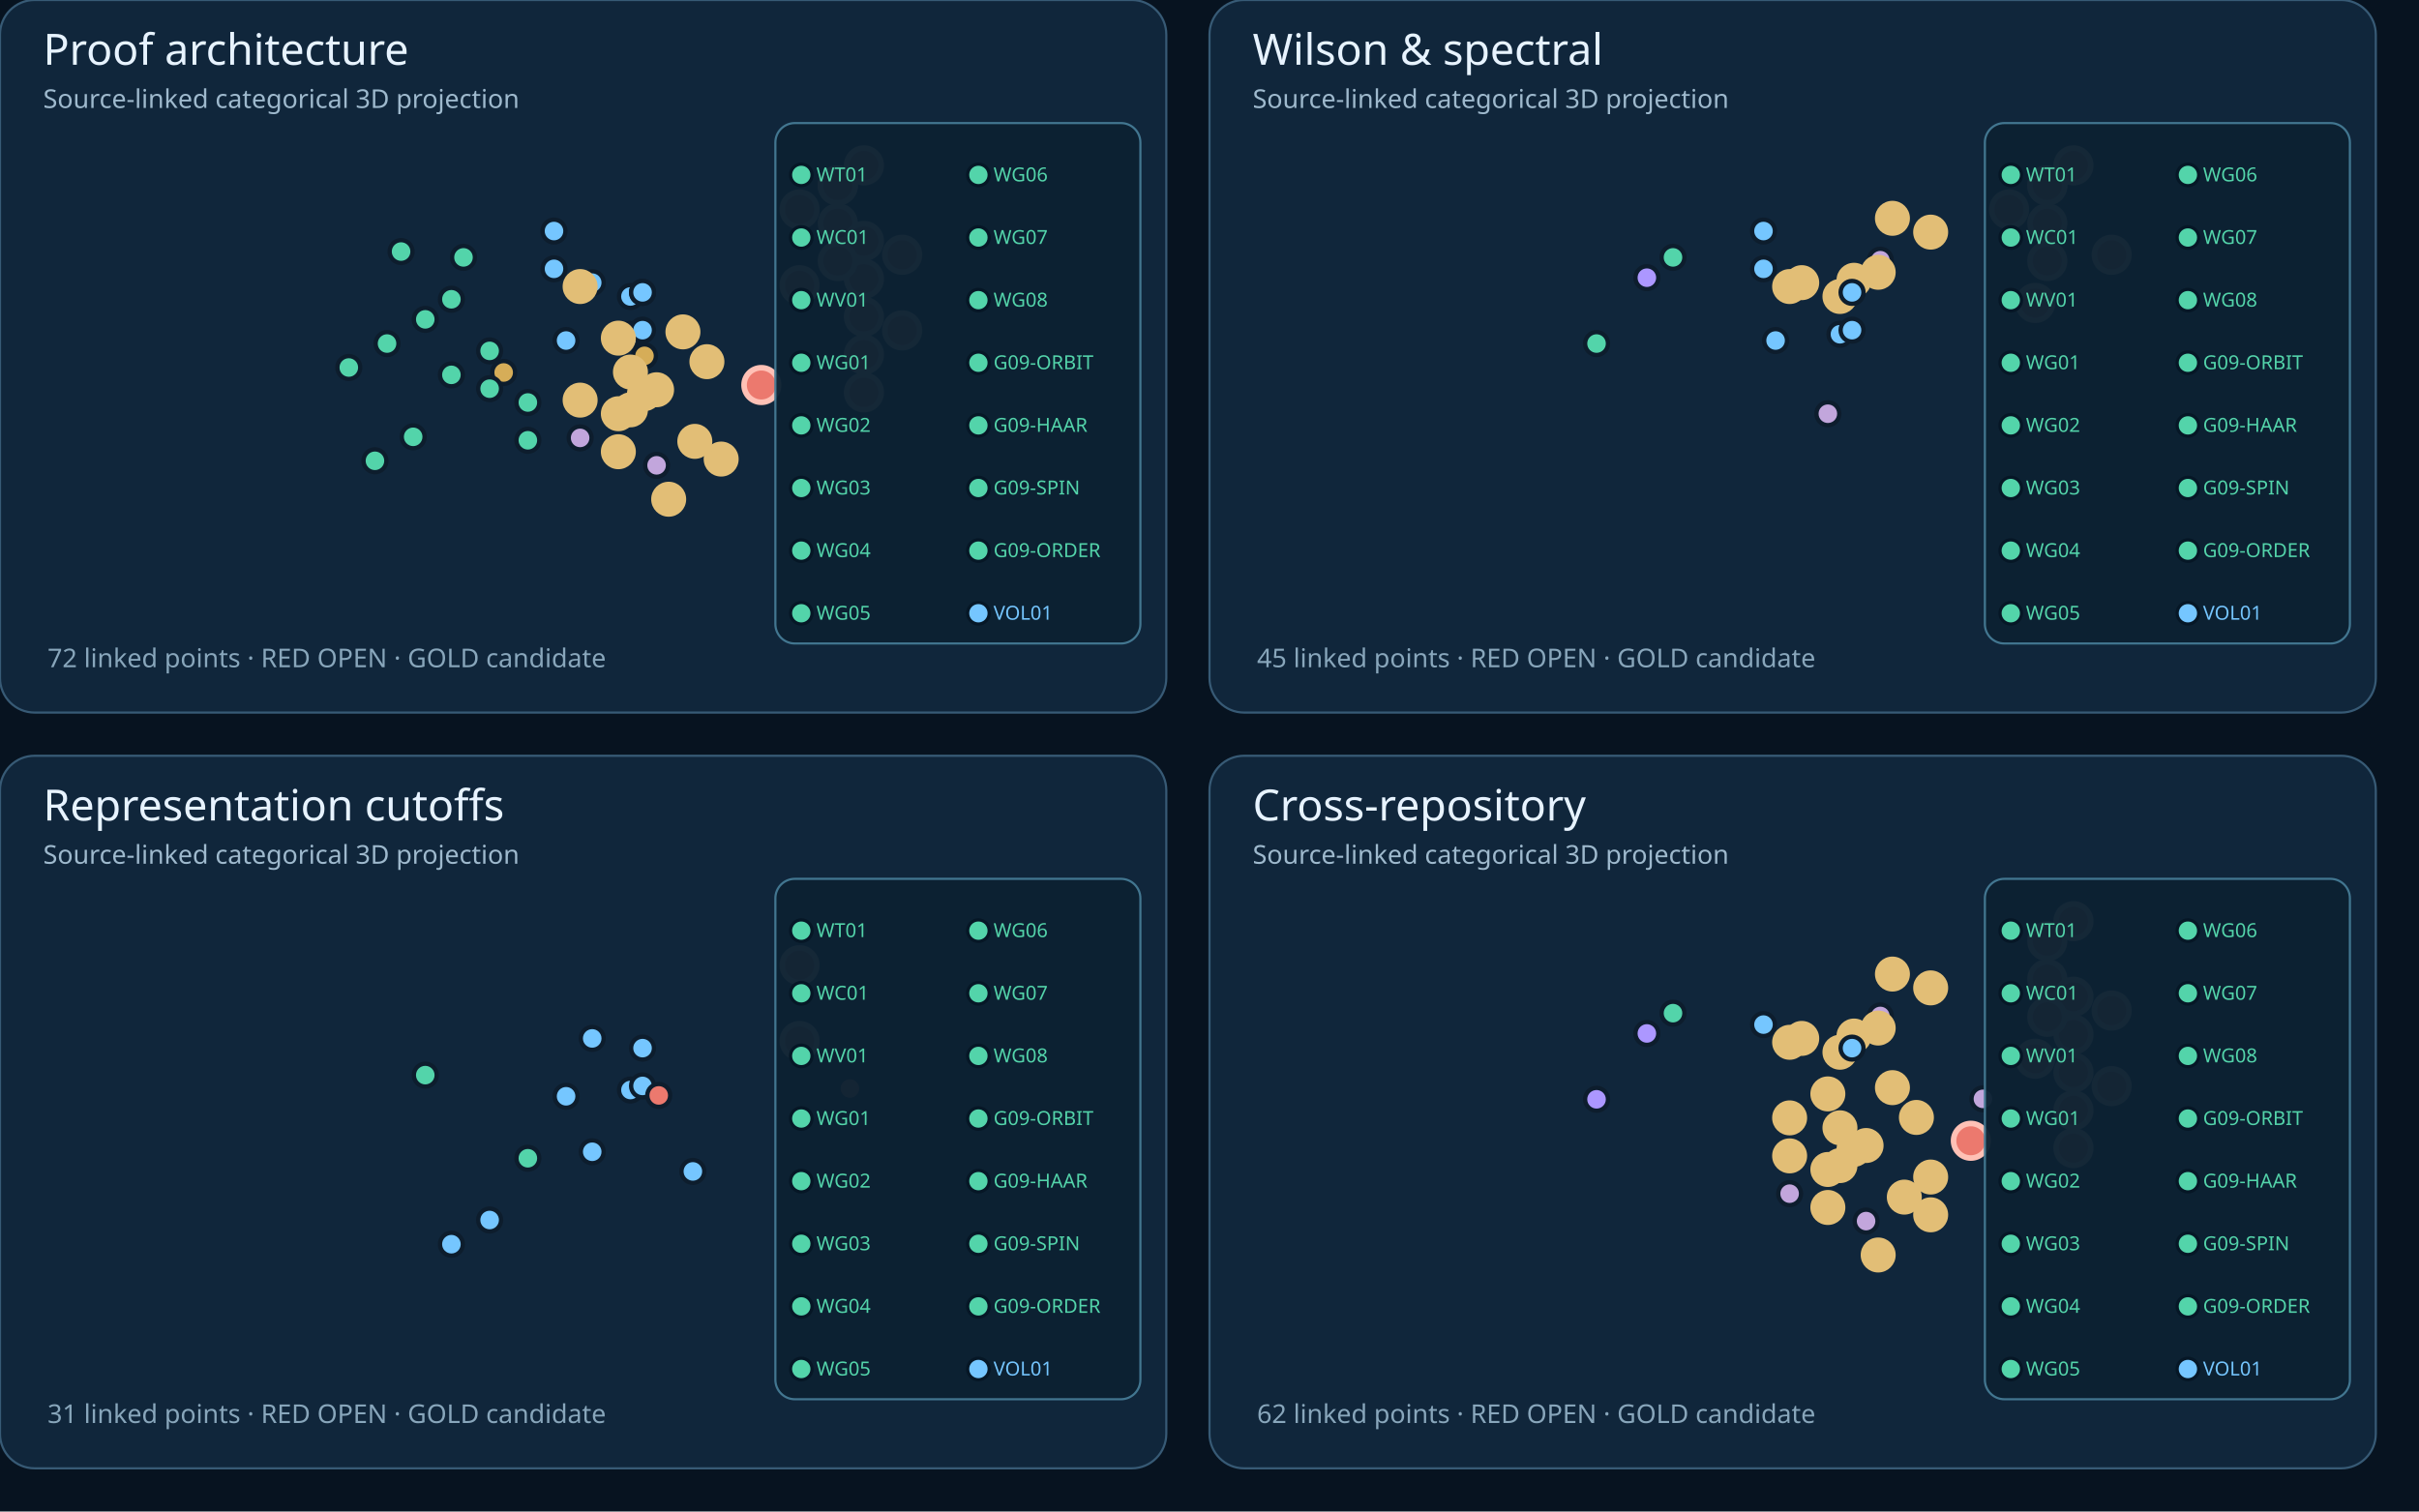
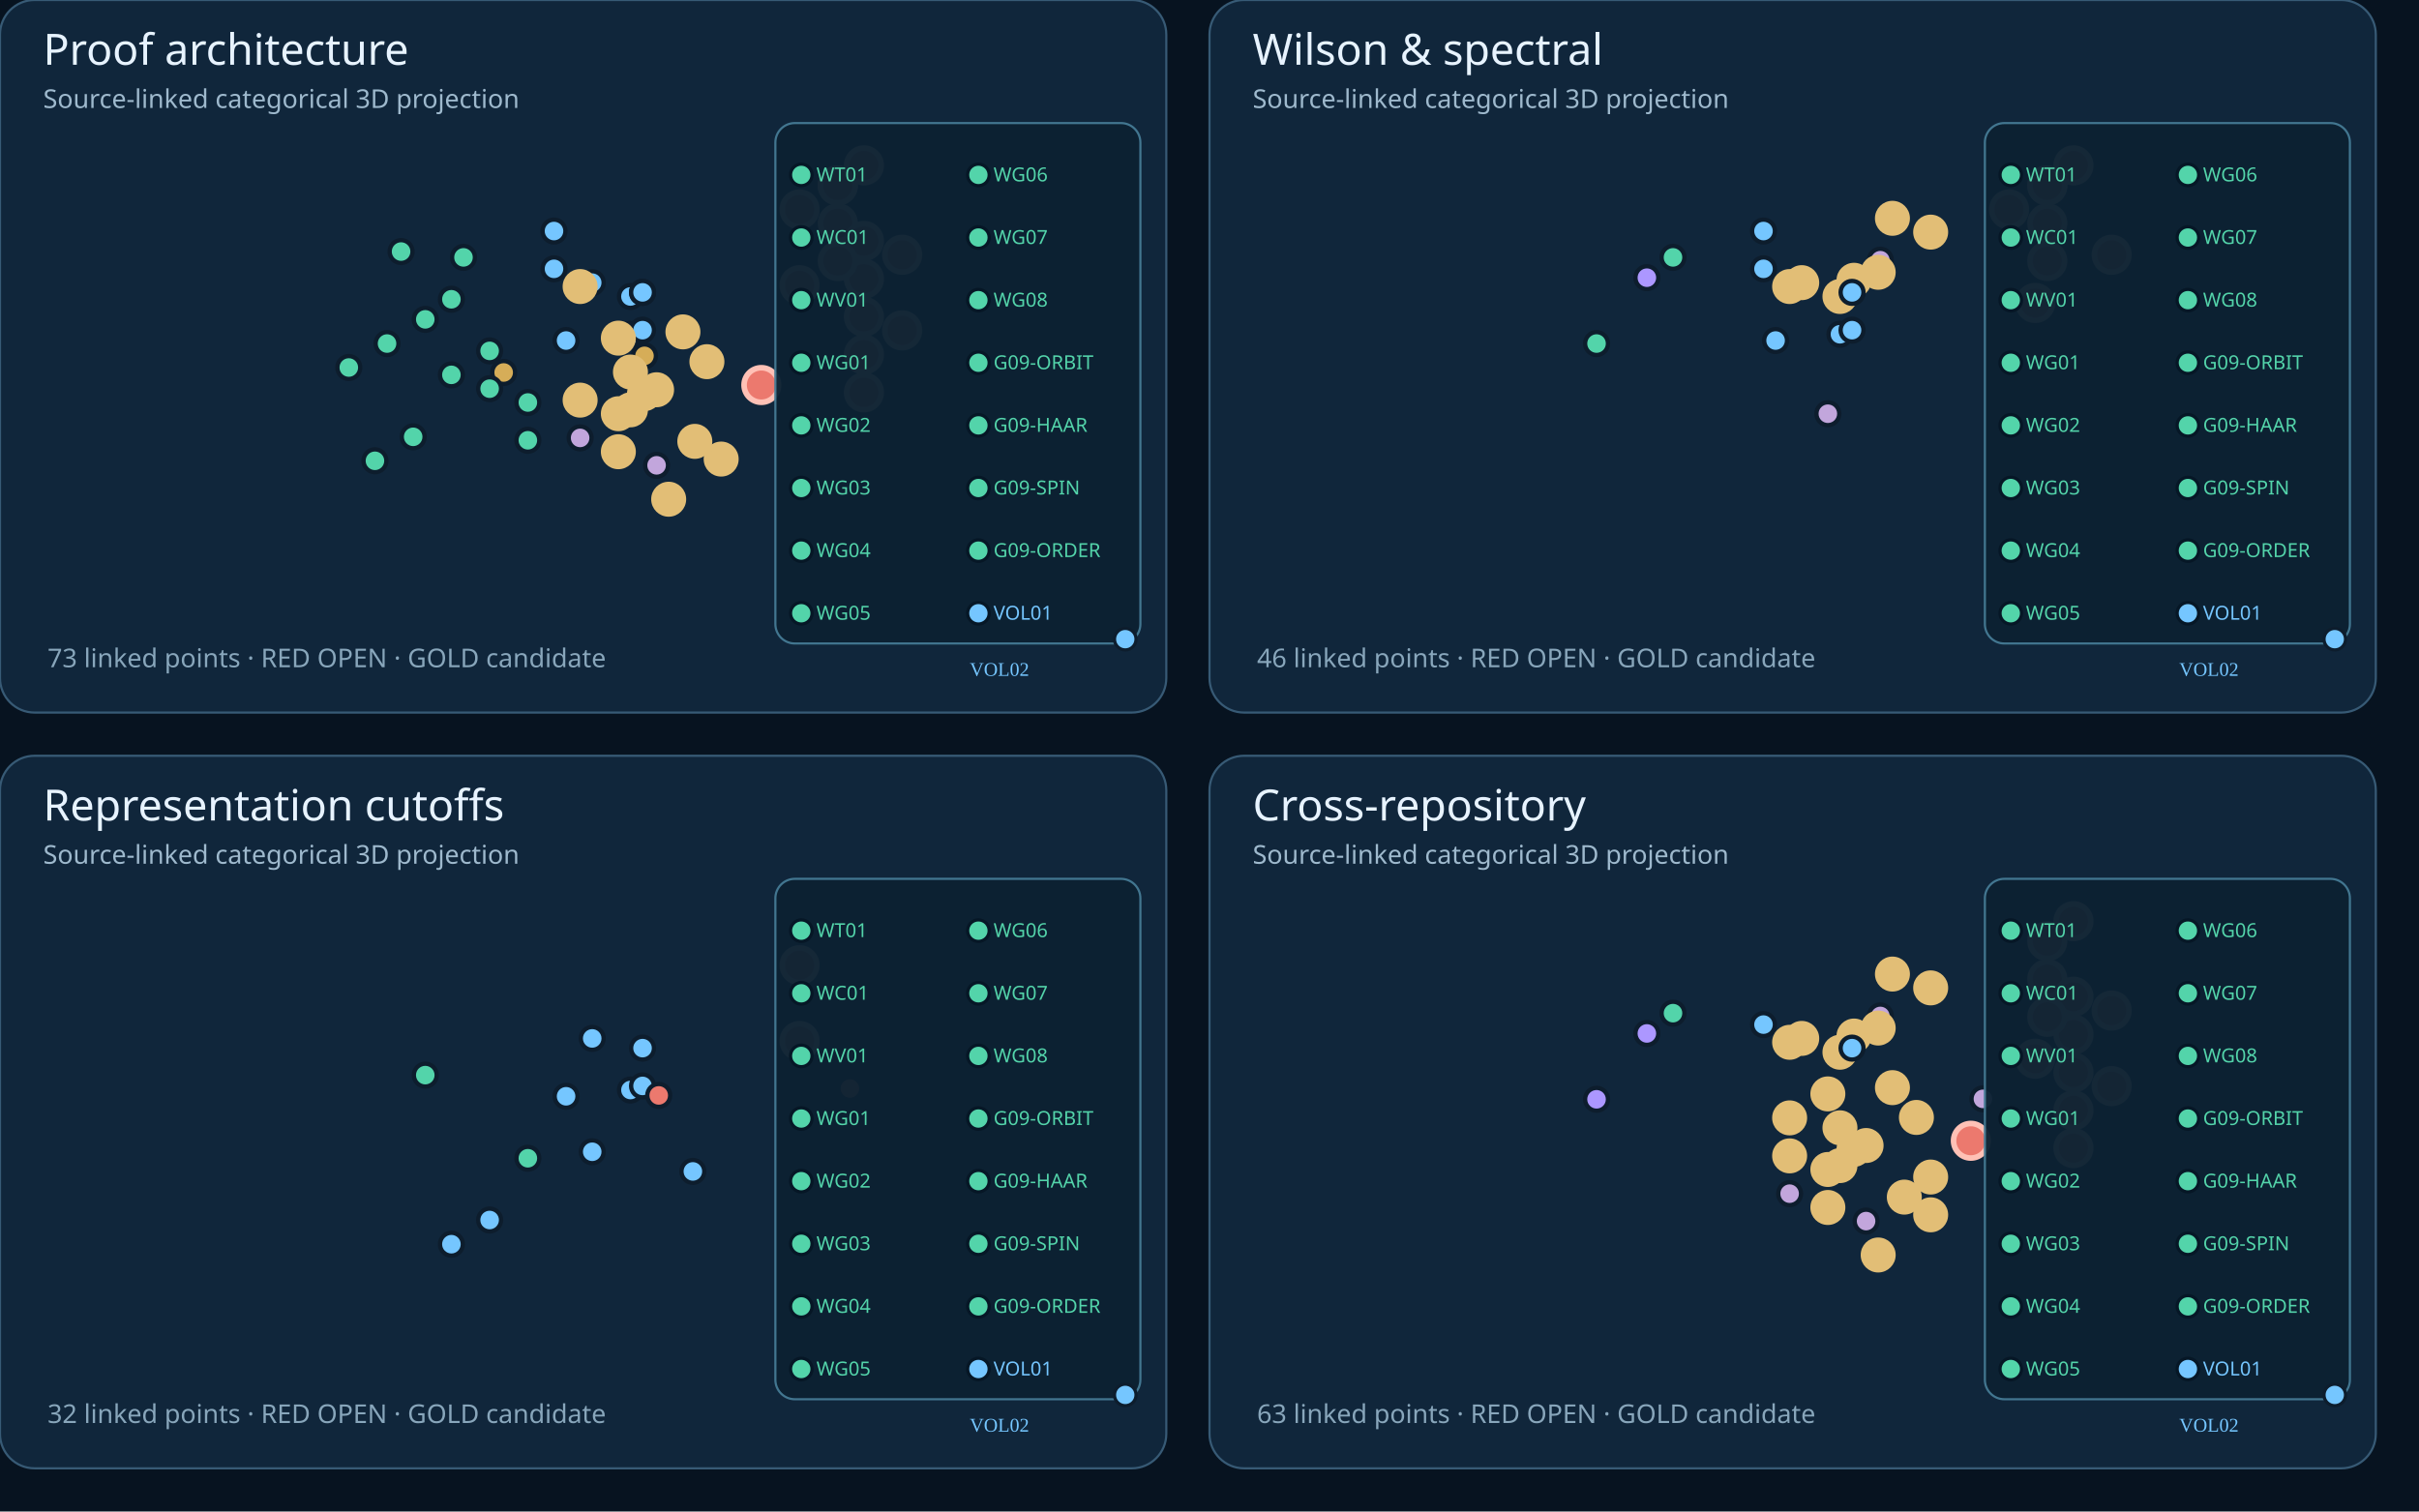
<svg xmlns="http://www.w3.org/2000/svg" width="1120" height="700" viewBox="0 0 1120 700">
  <rect width="1120" height="700" fill="#071320" />
  <g transform="translate(0,0)">
    <rect width="540" height="330" rx="16" fill="#10263b" stroke="#375a75" />
    <text x="20" y="30" fill="#e7f3ff" font-size="20" font-family="system-ui">Proof architecture</text>
    <text x="20" y="50" fill="#9eb9cd" font-size="12" font-family="system-ui">Source-linked categorical 3D projection</text>
    <circle cx="173.6" cy="213.4" r="5.3" fill="#53d4aa" stroke="#0d1d2d" stroke-width="2" />
    <circle cx="161.5" cy="170.2" r="5.3" fill="#53d4aa" stroke="#0d1d2d" stroke-width="2" />
    <circle cx="185.7" cy="116.5" r="5.3" fill="#53d4aa" stroke="#0d1d2d" stroke-width="2" />
    <circle cx="179.2" cy="159.1" r="5.3" fill="#53d4aa" stroke="#0d1d2d" stroke-width="2" />
    <circle cx="191.3" cy="202.3" r="5.3" fill="#53d4aa" stroke="#0d1d2d" stroke-width="2" />
    <circle cx="196.9" cy="147.9" r="5.3" fill="#53d4aa" stroke="#0d1d2d" stroke-width="2" />
    <circle cx="209" cy="173.6" r="5.3" fill="#53d4aa" stroke="#0d1d2d" stroke-width="2" />
    <circle cx="233.2" cy="172.5" r="5.3" fill="#d6ad58" stroke="#0d1d2d" stroke-width="2" />
    <circle cx="226.7" cy="180" r="5.3" fill="#53d4aa" stroke="#0d1d2d" stroke-width="2" />
    <circle cx="226.7" cy="162.5" r="5.3" fill="#53d4aa" stroke="#0d1d2d" stroke-width="2" />
    <circle cx="209" cy="138.6" r="5.3" fill="#53d4aa" stroke="#0d1d2d" stroke-width="2" />
    <circle cx="244.4" cy="186.4" r="5.3" fill="#53d4aa" stroke="#0d1d2d" stroke-width="2" />
    <circle cx="244.4" cy="203.9" r="5.3" fill="#53d4aa" stroke="#0d1d2d" stroke-width="2" />
    <circle cx="298.4" cy="164.8" r="5.3" fill="#d6ad58" stroke="#0d1d2d" stroke-width="2" />
    <circle cx="316.2" cy="153.7" r="5.3" fill="#d6ad58" stroke="#0d1d2d" stroke-width="2" />
    <circle cx="214.6" cy="119.2" r="5.3" fill="#53d4aa" stroke="#0d1d2d" stroke-width="2" />
    <circle cx="256.5" cy="107" r="5.3" fill="#75c6ff" stroke="#0d1d2d" stroke-width="2" />
    <circle cx="256.5" cy="124.5" r="5.3" fill="#75c6ff" stroke="#0d1d2d" stroke-width="2" />
    <circle cx="274.2" cy="130.9" r="5.3" fill="#75c6ff" stroke="#0d1d2d" stroke-width="2" />
    <circle cx="262.1" cy="157.7" r="5.3" fill="#75c6ff" stroke="#0d1d2d" stroke-width="2" />
    <circle cx="291.9" cy="137.3" r="5.3" fill="#75c6ff" stroke="#0d1d2d" stroke-width="2" />
    <circle cx="291.9" cy="154.8" r="5.3" fill="#75c6ff" stroke="#0d1d2d" stroke-width="2" />
    <circle cx="297.5" cy="152.9" r="5.3" fill="#75c6ff" stroke="#0d1d2d" stroke-width="2" />
    <circle cx="297.5" cy="135.4" r="5.3" fill="#75c6ff" stroke="#0d1d2d" stroke-width="2" />
    <circle cx="387.9" cy="103.4" r="8" fill="#ec796e" stroke="#ffc1b6" stroke-width="2.6" />
    <circle cx="387.9" cy="85.9" r="8" fill="#ec796e" stroke="#ffc1b6" stroke-width="2.6" />
    <circle cx="400" cy="146.7" r="8" fill="#ec796e" stroke="#ffc1b6" stroke-width="2.6" />
    <circle cx="400" cy="111.6" r="8" fill="#ec796e" stroke="#ffc1b6" stroke-width="2.6" />
    <circle cx="400" cy="129.1" r="8" fill="#ec796e" stroke="#ffc1b6" stroke-width="2.6" />
    <circle cx="268.6" cy="202.8" r="5.3" fill="#c2a6dc" stroke="#0d1d2d" stroke-width="2" />
    <circle cx="304" cy="215.5" r="5.3" fill="#c2a6dc" stroke="#0d1d2d" stroke-width="2" />
    <circle cx="387.9" cy="120.9" r="8" fill="#ec796e" stroke="#ffc1b6" stroke-width="2.6" />
    <circle cx="370.2" cy="97" r="8" fill="#ec796e" stroke="#ffc1b6" stroke-width="2.6" />
    <circle cx="352.5" cy="178.3" r="8" fill="#ec796e" stroke="#ffc1b6" stroke-width="2.6" />
    <circle cx="387.9" cy="85.9" r="8" fill="#ec796e" stroke="#ffc1b6" stroke-width="2.6" />
    <circle cx="400" cy="76.6" r="8" fill="#ec796e" stroke="#ffc1b6" stroke-width="2.6" />
    <circle cx="370.2" cy="132.1" r="8" fill="#ec796e" stroke="#ffc1b6" stroke-width="2.6" />
    <circle cx="400" cy="164.2" r="8" fill="#ec796e" stroke="#ffc1b6" stroke-width="2.6" />
    <circle cx="400" cy="181.7" r="8" fill="#ec796e" stroke="#ffc1b6" stroke-width="2.6" />
    <circle cx="417.7" cy="153" r="8" fill="#ec796e" stroke="#ffc1b6" stroke-width="2.6" />
    <circle cx="417.7" cy="118" r="8" fill="#ec796e" stroke="#ffc1b6" stroke-width="2.6" />
    <circle cx="286.3" cy="209.2" r="7" fill="#e2be76" stroke="#e2be76" stroke-width="2.2" />
    <circle cx="304" cy="180.5" r="7" fill="#e2be76" stroke="#e2be76" stroke-width="2.2" />
    <circle cx="286.3" cy="156.6" r="7" fill="#e2be76" stroke="#e2be76" stroke-width="2.2" />
    <circle cx="268.6" cy="185.3" r="7" fill="#e2be76" stroke="#e2be76" stroke-width="2.2" />
    <circle cx="291.9" cy="172.3" r="7" fill="#e2be76" stroke="#e2be76" stroke-width="2.2" />
    <circle cx="291.9" cy="189.8" r="7" fill="#e2be76" stroke="#e2be76" stroke-width="2.2" />
    <circle cx="309.6" cy="231.2" r="7" fill="#e2be76" stroke="#e2be76" stroke-width="2.2" />
    <circle cx="327.3" cy="167.5" r="7" fill="#e2be76" stroke="#e2be76" stroke-width="2.2" />
    <circle cx="286.3" cy="191.6" r="7" fill="#e2be76" stroke="#e2be76" stroke-width="2.2" />
    <circle cx="333.9" cy="212.6" r="7" fill="#e2be76" stroke="#e2be76" stroke-width="2.2" />
    <circle cx="298.4" cy="182.3" r="7" fill="#e2be76" stroke="#e2be76" stroke-width="2.2" />
    <circle cx="268.6" cy="132.7" r="7" fill="#e2be76" stroke="#e2be76" stroke-width="2.2" />
    <circle cx="321.7" cy="204.4" r="7" fill="#e2be76" stroke="#e2be76" stroke-width="2.2" />
    <circle cx="316.2" cy="153.7" r="7" fill="#e2be76" stroke="#e2be76" stroke-width="2.2" />
    <circle cx="297.5" cy="135.4" r="5.3" fill="#75c6ff" stroke="#0d1d2d" stroke-width="2" />
-     <text x="22" y="309" fill="#88a6bb" font-size="12" font-family="system-ui">72 linked points · RED OPEN · GOLD candidate</text>
+     <text x="22" y="309" fill="#88a6bb" font-size="12" font-family="system-ui">73 linked points · RED OPEN · GOLD candidate</text>
    <g role="group" aria-label="New WG09 and volume proof nodes">
      <rect x="359" y="57" width="169" height="241" rx="9" fill="#0b2132" stroke="#447a94" stroke-width="1" opacity=".96" />
      <a href="index.html#YM4-WT01">
        <circle cx="371" cy="81" r="5" fill="#53d4aa" stroke="#061726" stroke-width="1.5" />
        <text x="378" y="84" font-size="9" fill="#53d4aa" font-family="system-ui">WT01</text>
      </a>
      <a href="index.html#YM4-WC01">
        <circle cx="371" cy="110" r="5" fill="#53d4aa" stroke="#061726" stroke-width="1.5" />
        <text x="378" y="113" font-size="9" fill="#53d4aa" font-family="system-ui">WC01</text>
      </a>
      <a href="index.html#YM4-WV01">
        <circle cx="371" cy="139" r="5" fill="#53d4aa" stroke="#061726" stroke-width="1.5" />
        <text x="378" y="142" font-size="9" fill="#53d4aa" font-family="system-ui">WV01</text>
      </a>
      <a href="index.html#YM4-WG01">
        <circle cx="371" cy="168" r="5" fill="#53d4aa" stroke="#061726" stroke-width="1.5" />
        <text x="378" y="171" font-size="9" fill="#53d4aa" font-family="system-ui">WG01</text>
      </a>
      <a href="index.html#YM4-WG02">
        <circle cx="371" cy="197" r="5" fill="#53d4aa" stroke="#061726" stroke-width="1.5" />
        <text x="378" y="200" font-size="9" fill="#53d4aa" font-family="system-ui">WG02</text>
      </a>
      <a href="index.html#YM4-WG03">
        <circle cx="371" cy="226" r="5" fill="#53d4aa" stroke="#061726" stroke-width="1.5" />
        <text x="378" y="229" font-size="9" fill="#53d4aa" font-family="system-ui">WG03</text>
      </a>
      <a href="index.html#YM4-WG04">
        <circle cx="371" cy="255" r="5" fill="#53d4aa" stroke="#061726" stroke-width="1.5" />
        <text x="378" y="258" font-size="9" fill="#53d4aa" font-family="system-ui">WG04</text>
      </a>
      <a href="index.html#YM4-WG05">
        <circle cx="371" cy="284" r="5" fill="#53d4aa" stroke="#061726" stroke-width="1.5" />
        <text x="378" y="287" font-size="9" fill="#53d4aa" font-family="system-ui">WG05</text>
      </a>
      <a href="index.html#YM4-WG06">
        <circle cx="453" cy="81" r="5" fill="#53d4aa" stroke="#061726" stroke-width="1.5" />
        <text x="460" y="84" font-size="9" fill="#53d4aa" font-family="system-ui">WG06</text>
      </a>
      <a href="index.html#YM4-WG07">
        <circle cx="453" cy="110" r="5" fill="#53d4aa" stroke="#061726" stroke-width="1.5" />
        <text x="460" y="113" font-size="9" fill="#53d4aa" font-family="system-ui">WG07</text>
      </a>
      <a href="index.html#YM4-WG08">
        <circle cx="453" cy="139" r="5" fill="#53d4aa" stroke="#061726" stroke-width="1.5" />
        <text x="460" y="142" font-size="9" fill="#53d4aa" font-family="system-ui">WG08</text>
      </a>
      <a href="index.html#YM4-WG09-ORBIT">
        <circle cx="453" cy="168" r="5" fill="#53d4aa" stroke="#061726" stroke-width="1.5" />
        <text x="460" y="171" font-size="9" fill="#53d4aa" font-family="system-ui">G09-ORBIT</text>
      </a>
      <a href="index.html#YM4-WG09-HAAR">
        <circle cx="453" cy="197" r="5" fill="#53d4aa" stroke="#061726" stroke-width="1.5" />
        <text x="460" y="200" font-size="9" fill="#53d4aa" font-family="system-ui">G09-HAAR</text>
      </a>
      <a href="index.html#YM4-WG09-SPIN">
        <circle cx="453" cy="226" r="5" fill="#53d4aa" stroke="#061726" stroke-width="1.5" />
        <text x="460" y="229" font-size="9" fill="#53d4aa" font-family="system-ui">G09-SPIN</text>
      </a>
      <a href="index.html#YM4-WG09-ORDER">
        <circle cx="453" cy="255" r="5" fill="#53d4aa" stroke="#061726" stroke-width="1.5" />
        <text x="460" y="258" font-size="9" fill="#53d4aa" font-family="system-ui">G09-ORDER</text>
      </a>
      <a href="index.html#YM4-VOL01">
        <circle cx="453" cy="284" r="5" fill="#75c6ff" stroke="#061726" stroke-width="1.5" />
        <text x="460" y="287" font-size="9" fill="#75c6ff" font-family="system-ui">VOL01</text>
+       </a>
+       <a href="index.html#YM4-VOL02">
+         <circle cx="521" cy="296" r="5" fill="#75c6ff" stroke="#0d1d2d" stroke-width="1.5" />
+         <text x="449" y="313" font-size="9" fill="#75c6ff">VOL02</text>
      </a>
    </g>
  </g>
  <g transform="translate(560,0)">
    <rect width="540" height="330" rx="16" fill="#10263b" stroke="#375a75" />
    <text x="20" y="30" fill="#e7f3ff" font-size="20" font-family="system-ui">Wilson &amp; spectral</text>
    <text x="20" y="50" fill="#9eb9cd" font-size="12" font-family="system-ui">Source-linked categorical 3D projection</text>
    <circle cx="179.2" cy="159.1" r="5.3" fill="#53d4aa" stroke="#0d1d2d" stroke-width="2" />
    <circle cx="214.6" cy="119.2" r="5.3" fill="#53d4aa" stroke="#0d1d2d" stroke-width="2" />
    <circle cx="256.5" cy="107" r="5.3" fill="#75c6ff" stroke="#0d1d2d" stroke-width="2" />
    <circle cx="256.5" cy="124.5" r="5.3" fill="#75c6ff" stroke="#0d1d2d" stroke-width="2" />
    <circle cx="274.2" cy="130.9" r="5.3" fill="#75c6ff" stroke="#0d1d2d" stroke-width="2" />
    <circle cx="262.1" cy="157.7" r="5.3" fill="#75c6ff" stroke="#0d1d2d" stroke-width="2" />
    <circle cx="291.9" cy="137.3" r="5.3" fill="#75c6ff" stroke="#0d1d2d" stroke-width="2" />
    <circle cx="291.9" cy="154.8" r="5.3" fill="#75c6ff" stroke="#0d1d2d" stroke-width="2" />
    <circle cx="297.5" cy="152.9" r="5.3" fill="#75c6ff" stroke="#0d1d2d" stroke-width="2" />
    <circle cx="297.5" cy="135.4" r="5.3" fill="#75c6ff" stroke="#0d1d2d" stroke-width="2" />
    <circle cx="387.9" cy="103.4" r="8" fill="#ec796e" stroke="#ffc1b6" stroke-width="2.6" />
    <circle cx="387.9" cy="85.9" r="8" fill="#ec796e" stroke="#ffc1b6" stroke-width="2.6" />
    <circle cx="202.5" cy="128.6" r="5.3" fill="#ac97ff" stroke="#0d1d2d" stroke-width="2" />
    <circle cx="286.3" cy="191.6" r="5.3" fill="#c2a6dc" stroke="#0d1d2d" stroke-width="2" />
    <circle cx="310.6" cy="120.5" r="5.3" fill="#c2a6dc" stroke="#0d1d2d" stroke-width="2" />
    <circle cx="387.9" cy="120.9" r="8" fill="#ec796e" stroke="#ffc1b6" stroke-width="2.6" />
    <circle cx="370.2" cy="97" r="8" fill="#ec796e" stroke="#ffc1b6" stroke-width="2.6" />
    <circle cx="387.9" cy="85.9" r="8" fill="#ec796e" stroke="#ffc1b6" stroke-width="2.6" />
    <circle cx="400" cy="76.6" r="8" fill="#ec796e" stroke="#ffc1b6" stroke-width="2.6" />
    <circle cx="417.7" cy="118" r="8" fill="#ec796e" stroke="#ffc1b6" stroke-width="2.6" />
    <circle cx="382.3" cy="140.3" r="8" fill="#ec796e" stroke="#ffc1b6" stroke-width="2.6" />
    <circle cx="274.2" cy="130.9" r="7" fill="#e2be76" stroke="#e2be76" stroke-width="2.2" />
    <circle cx="291.9" cy="137.3" r="7" fill="#e2be76" stroke="#e2be76" stroke-width="2.2" />
    <circle cx="309.6" cy="126.1" r="7" fill="#e2be76" stroke="#e2be76" stroke-width="2.2" />
    <circle cx="268.6" cy="132.7" r="7" fill="#e2be76" stroke="#e2be76" stroke-width="2.2" />
    <circle cx="298.4" cy="129.8" r="7" fill="#e2be76" stroke="#e2be76" stroke-width="2.2" />
    <circle cx="316.2" cy="101.1" r="7" fill="#e2be76" stroke="#e2be76" stroke-width="2.2" />
    <circle cx="333.9" cy="107.5" r="7" fill="#e2be76" stroke="#e2be76" stroke-width="2.2" />
    <circle cx="297.5" cy="135.4" r="5.3" fill="#75c6ff" stroke="#0d1d2d" stroke-width="2" />
-     <text x="22" y="309" fill="#88a6bb" font-size="12" font-family="system-ui">45 linked points · RED OPEN · GOLD candidate</text>
+     <text x="22" y="309" fill="#88a6bb" font-size="12" font-family="system-ui">46 linked points · RED OPEN · GOLD candidate</text>
    <g role="group" aria-label="New WG09 and volume proof nodes">
      <rect x="359" y="57" width="169" height="241" rx="9" fill="#0b2132" stroke="#447a94" stroke-width="1" opacity=".96" />
      <a href="index.html#YM4-WT01">
        <circle cx="371" cy="81" r="5" fill="#53d4aa" stroke="#061726" stroke-width="1.5" />
        <text x="378" y="84" font-size="9" fill="#53d4aa" font-family="system-ui">WT01</text>
      </a>
      <a href="index.html#YM4-WC01">
        <circle cx="371" cy="110" r="5" fill="#53d4aa" stroke="#061726" stroke-width="1.5" />
        <text x="378" y="113" font-size="9" fill="#53d4aa" font-family="system-ui">WC01</text>
      </a>
      <a href="index.html#YM4-WV01">
        <circle cx="371" cy="139" r="5" fill="#53d4aa" stroke="#061726" stroke-width="1.5" />
        <text x="378" y="142" font-size="9" fill="#53d4aa" font-family="system-ui">WV01</text>
      </a>
      <a href="index.html#YM4-WG01">
        <circle cx="371" cy="168" r="5" fill="#53d4aa" stroke="#061726" stroke-width="1.5" />
        <text x="378" y="171" font-size="9" fill="#53d4aa" font-family="system-ui">WG01</text>
      </a>
      <a href="index.html#YM4-WG02">
        <circle cx="371" cy="197" r="5" fill="#53d4aa" stroke="#061726" stroke-width="1.5" />
        <text x="378" y="200" font-size="9" fill="#53d4aa" font-family="system-ui">WG02</text>
      </a>
      <a href="index.html#YM4-WG03">
        <circle cx="371" cy="226" r="5" fill="#53d4aa" stroke="#061726" stroke-width="1.5" />
        <text x="378" y="229" font-size="9" fill="#53d4aa" font-family="system-ui">WG03</text>
      </a>
      <a href="index.html#YM4-WG04">
        <circle cx="371" cy="255" r="5" fill="#53d4aa" stroke="#061726" stroke-width="1.5" />
        <text x="378" y="258" font-size="9" fill="#53d4aa" font-family="system-ui">WG04</text>
      </a>
      <a href="index.html#YM4-WG05">
        <circle cx="371" cy="284" r="5" fill="#53d4aa" stroke="#061726" stroke-width="1.5" />
        <text x="378" y="287" font-size="9" fill="#53d4aa" font-family="system-ui">WG05</text>
      </a>
      <a href="index.html#YM4-WG06">
        <circle cx="453" cy="81" r="5" fill="#53d4aa" stroke="#061726" stroke-width="1.5" />
        <text x="460" y="84" font-size="9" fill="#53d4aa" font-family="system-ui">WG06</text>
      </a>
      <a href="index.html#YM4-WG07">
        <circle cx="453" cy="110" r="5" fill="#53d4aa" stroke="#061726" stroke-width="1.5" />
        <text x="460" y="113" font-size="9" fill="#53d4aa" font-family="system-ui">WG07</text>
      </a>
      <a href="index.html#YM4-WG08">
        <circle cx="453" cy="139" r="5" fill="#53d4aa" stroke="#061726" stroke-width="1.5" />
        <text x="460" y="142" font-size="9" fill="#53d4aa" font-family="system-ui">WG08</text>
      </a>
      <a href="index.html#YM4-WG09-ORBIT">
        <circle cx="453" cy="168" r="5" fill="#53d4aa" stroke="#061726" stroke-width="1.5" />
        <text x="460" y="171" font-size="9" fill="#53d4aa" font-family="system-ui">G09-ORBIT</text>
      </a>
      <a href="index.html#YM4-WG09-HAAR">
        <circle cx="453" cy="197" r="5" fill="#53d4aa" stroke="#061726" stroke-width="1.5" />
        <text x="460" y="200" font-size="9" fill="#53d4aa" font-family="system-ui">G09-HAAR</text>
      </a>
      <a href="index.html#YM4-WG09-SPIN">
        <circle cx="453" cy="226" r="5" fill="#53d4aa" stroke="#061726" stroke-width="1.5" />
        <text x="460" y="229" font-size="9" fill="#53d4aa" font-family="system-ui">G09-SPIN</text>
      </a>
      <a href="index.html#YM4-WG09-ORDER">
        <circle cx="453" cy="255" r="5" fill="#53d4aa" stroke="#061726" stroke-width="1.5" />
        <text x="460" y="258" font-size="9" fill="#53d4aa" font-family="system-ui">G09-ORDER</text>
      </a>
      <a href="index.html#YM4-VOL01">
        <circle cx="453" cy="284" r="5" fill="#75c6ff" stroke="#061726" stroke-width="1.5" />
        <text x="460" y="287" font-size="9" fill="#75c6ff" font-family="system-ui">VOL01</text>
+       </a>
+       <a href="index.html#YM4-VOL02">
+         <circle cx="521" cy="296" r="5" fill="#75c6ff" stroke="#0d1d2d" stroke-width="1.5" />
+         <text x="449" y="313" font-size="9" fill="#75c6ff">VOL02</text>
      </a>
    </g>
  </g>
  <g transform="translate(0,350)">
    <rect width="540" height="330" rx="16" fill="#10263b" stroke="#375a75" />
    <text x="20" y="30" fill="#e7f3ff" font-size="20" font-family="system-ui">Representation cutoffs</text>
    <text x="20" y="50" fill="#9eb9cd" font-size="12" font-family="system-ui">Source-linked categorical 3D projection</text>
    <circle cx="196.9" cy="147.9" r="5.3" fill="#53d4aa" stroke="#0d1d2d" stroke-width="2" />
    <circle cx="244.4" cy="186.4" r="5.3" fill="#53d4aa" stroke="#0d1d2d" stroke-width="2" />
    <circle cx="274.2" cy="130.9" r="5.3" fill="#75c6ff" stroke="#0d1d2d" stroke-width="2" />
    <circle cx="262.1" cy="157.7" r="5.3" fill="#75c6ff" stroke="#0d1d2d" stroke-width="2" />
    <circle cx="291.9" cy="154.8" r="5.3" fill="#75c6ff" stroke="#0d1d2d" stroke-width="2" />
    <circle cx="297.5" cy="152.9" r="5.3" fill="#75c6ff" stroke="#0d1d2d" stroke-width="2" />
    <circle cx="297.5" cy="135.4" r="5.3" fill="#75c6ff" stroke="#0d1d2d" stroke-width="2" />
    <circle cx="209" cy="226.2" r="5.3" fill="#75c6ff" stroke="#0d1d2d" stroke-width="2" />
    <circle cx="226.7" cy="215" r="5.3" fill="#75c6ff" stroke="#0d1d2d" stroke-width="2" />
    <circle cx="305" cy="157.3" r="5.3" fill="#ec796e" stroke="#0d1d2d" stroke-width="2" />
    <circle cx="274.2" cy="183.4" r="5.3" fill="#75c6ff" stroke="#0d1d2d" stroke-width="2" />
    <circle cx="393.5" cy="154.1" r="5.3" fill="#ec796e" stroke="#0d1d2d" stroke-width="2" />
    <circle cx="320.8" cy="192.5" r="5.3" fill="#75c6ff" stroke="#0d1d2d" stroke-width="2" />
    <circle cx="370.2" cy="97" r="8" fill="#ec796e" stroke="#ffc1b6" stroke-width="2.6" />
    <circle cx="370.2" cy="132.1" r="8" fill="#ec796e" stroke="#ffc1b6" stroke-width="2.6" />
-     <text x="22" y="309" fill="#88a6bb" font-size="12" font-family="system-ui">31 linked points · RED OPEN · GOLD candidate</text>
+     <text x="22" y="309" fill="#88a6bb" font-size="12" font-family="system-ui">32 linked points · RED OPEN · GOLD candidate</text>
    <g role="group" aria-label="New WG09 and volume proof nodes">
      <rect x="359" y="57" width="169" height="241" rx="9" fill="#0b2132" stroke="#447a94" stroke-width="1" opacity=".96" />
      <a href="index.html#YM4-WT01">
        <circle cx="371" cy="81" r="5" fill="#53d4aa" stroke="#061726" stroke-width="1.5" />
        <text x="378" y="84" font-size="9" fill="#53d4aa" font-family="system-ui">WT01</text>
      </a>
      <a href="index.html#YM4-WC01">
        <circle cx="371" cy="110" r="5" fill="#53d4aa" stroke="#061726" stroke-width="1.5" />
        <text x="378" y="113" font-size="9" fill="#53d4aa" font-family="system-ui">WC01</text>
      </a>
      <a href="index.html#YM4-WV01">
        <circle cx="371" cy="139" r="5" fill="#53d4aa" stroke="#061726" stroke-width="1.5" />
        <text x="378" y="142" font-size="9" fill="#53d4aa" font-family="system-ui">WV01</text>
      </a>
      <a href="index.html#YM4-WG01">
        <circle cx="371" cy="168" r="5" fill="#53d4aa" stroke="#061726" stroke-width="1.5" />
        <text x="378" y="171" font-size="9" fill="#53d4aa" font-family="system-ui">WG01</text>
      </a>
      <a href="index.html#YM4-WG02">
        <circle cx="371" cy="197" r="5" fill="#53d4aa" stroke="#061726" stroke-width="1.5" />
        <text x="378" y="200" font-size="9" fill="#53d4aa" font-family="system-ui">WG02</text>
      </a>
      <a href="index.html#YM4-WG03">
        <circle cx="371" cy="226" r="5" fill="#53d4aa" stroke="#061726" stroke-width="1.5" />
        <text x="378" y="229" font-size="9" fill="#53d4aa" font-family="system-ui">WG03</text>
      </a>
      <a href="index.html#YM4-WG04">
        <circle cx="371" cy="255" r="5" fill="#53d4aa" stroke="#061726" stroke-width="1.5" />
        <text x="378" y="258" font-size="9" fill="#53d4aa" font-family="system-ui">WG04</text>
      </a>
      <a href="index.html#YM4-WG05">
        <circle cx="371" cy="284" r="5" fill="#53d4aa" stroke="#061726" stroke-width="1.5" />
        <text x="378" y="287" font-size="9" fill="#53d4aa" font-family="system-ui">WG05</text>
      </a>
      <a href="index.html#YM4-WG06">
        <circle cx="453" cy="81" r="5" fill="#53d4aa" stroke="#061726" stroke-width="1.5" />
        <text x="460" y="84" font-size="9" fill="#53d4aa" font-family="system-ui">WG06</text>
      </a>
      <a href="index.html#YM4-WG07">
        <circle cx="453" cy="110" r="5" fill="#53d4aa" stroke="#061726" stroke-width="1.5" />
        <text x="460" y="113" font-size="9" fill="#53d4aa" font-family="system-ui">WG07</text>
      </a>
      <a href="index.html#YM4-WG08">
        <circle cx="453" cy="139" r="5" fill="#53d4aa" stroke="#061726" stroke-width="1.5" />
        <text x="460" y="142" font-size="9" fill="#53d4aa" font-family="system-ui">WG08</text>
      </a>
      <a href="index.html#YM4-WG09-ORBIT">
        <circle cx="453" cy="168" r="5" fill="#53d4aa" stroke="#061726" stroke-width="1.5" />
        <text x="460" y="171" font-size="9" fill="#53d4aa" font-family="system-ui">G09-ORBIT</text>
      </a>
      <a href="index.html#YM4-WG09-HAAR">
        <circle cx="453" cy="197" r="5" fill="#53d4aa" stroke="#061726" stroke-width="1.5" />
        <text x="460" y="200" font-size="9" fill="#53d4aa" font-family="system-ui">G09-HAAR</text>
      </a>
      <a href="index.html#YM4-WG09-SPIN">
        <circle cx="453" cy="226" r="5" fill="#53d4aa" stroke="#061726" stroke-width="1.5" />
        <text x="460" y="229" font-size="9" fill="#53d4aa" font-family="system-ui">G09-SPIN</text>
      </a>
      <a href="index.html#YM4-WG09-ORDER">
        <circle cx="453" cy="255" r="5" fill="#53d4aa" stroke="#061726" stroke-width="1.5" />
        <text x="460" y="258" font-size="9" fill="#53d4aa" font-family="system-ui">G09-ORDER</text>
      </a>
      <a href="index.html#YM4-VOL01">
        <circle cx="453" cy="284" r="5" fill="#75c6ff" stroke="#061726" stroke-width="1.5" />
        <text x="460" y="287" font-size="9" fill="#75c6ff" font-family="system-ui">VOL01</text>
+       </a>
+       <a href="index.html#YM4-VOL02">
+         <circle cx="521" cy="296" r="5" fill="#75c6ff" stroke="#0d1d2d" stroke-width="1.5" />
+         <text x="449" y="313" font-size="9" fill="#75c6ff">VOL02</text>
      </a>
    </g>
  </g>
  <g transform="translate(560,350)">
    <rect width="540" height="330" rx="16" fill="#10263b" stroke="#375a75" />
    <text x="20" y="30" fill="#e7f3ff" font-size="20" font-family="system-ui">Cross-repository</text>
    <text x="20" y="50" fill="#9eb9cd" font-size="12" font-family="system-ui">Source-linked categorical 3D projection</text>
    <circle cx="316.2" cy="153.7" r="5.3" fill="#d6ad58" stroke="#0d1d2d" stroke-width="2" />
    <circle cx="214.6" cy="119.2" r="5.3" fill="#53d4aa" stroke="#0d1d2d" stroke-width="2" />
    <circle cx="256.5" cy="124.5" r="5.3" fill="#75c6ff" stroke="#0d1d2d" stroke-width="2" />
    <circle cx="387.9" cy="103.4" r="8" fill="#ec796e" stroke="#ffc1b6" stroke-width="2.6" />
    <circle cx="387.9" cy="85.9" r="8" fill="#ec796e" stroke="#ffc1b6" stroke-width="2.6" />
    <circle cx="400" cy="146.7" r="8" fill="#ec796e" stroke="#ffc1b6" stroke-width="2.6" />
    <circle cx="400" cy="111.6" r="8" fill="#ec796e" stroke="#ffc1b6" stroke-width="2.6" />
    <circle cx="400" cy="129.1" r="8" fill="#ec796e" stroke="#ffc1b6" stroke-width="2.6" />
    <circle cx="202.5" cy="128.6" r="5.3" fill="#ac97ff" stroke="#0d1d2d" stroke-width="2" />
    <circle cx="179.2" cy="159.1" r="5.3" fill="#ac97ff" stroke="#0d1d2d" stroke-width="2" />
    <circle cx="268.6" cy="202.8" r="5.3" fill="#c2a6dc" stroke="#0d1d2d" stroke-width="2" />
    <circle cx="286.3" cy="191.6" r="5.3" fill="#c2a6dc" stroke="#0d1d2d" stroke-width="2" />
    <circle cx="304" cy="215.5" r="5.3" fill="#c2a6dc" stroke="#0d1d2d" stroke-width="2" />
    <circle cx="310.6" cy="120.5" r="5.3" fill="#c2a6dc" stroke="#0d1d2d" stroke-width="2" />
    <circle cx="358.1" cy="158.9" r="5.3" fill="#c2a6dc" stroke="#0d1d2d" stroke-width="2" />
    <circle cx="387.9" cy="120.9" r="8" fill="#ec796e" stroke="#ffc1b6" stroke-width="2.6" />
    <circle cx="352.5" cy="178.3" r="8" fill="#ec796e" stroke="#ffc1b6" stroke-width="2.6" />
    <circle cx="400" cy="76.6" r="8" fill="#ec796e" stroke="#ffc1b6" stroke-width="2.6" />
    <circle cx="400" cy="164.2" r="8" fill="#ec796e" stroke="#ffc1b6" stroke-width="2.6" />
    <circle cx="400" cy="181.7" r="8" fill="#ec796e" stroke="#ffc1b6" stroke-width="2.6" />
    <circle cx="417.7" cy="153" r="8" fill="#ec796e" stroke="#ffc1b6" stroke-width="2.6" />
    <circle cx="417.7" cy="118" r="8" fill="#ec796e" stroke="#ffc1b6" stroke-width="2.6" />
    <circle cx="382.3" cy="140.3" r="8" fill="#ec796e" stroke="#ffc1b6" stroke-width="2.6" />
    <circle cx="286.3" cy="209.2" r="7" fill="#e2be76" stroke="#e2be76" stroke-width="2.2" />
    <circle cx="304" cy="180.5" r="7" fill="#e2be76" stroke="#e2be76" stroke-width="2.2" />
    <circle cx="286.3" cy="156.6" r="7" fill="#e2be76" stroke="#e2be76" stroke-width="2.2" />
    <circle cx="268.6" cy="185.3" r="7" fill="#e2be76" stroke="#e2be76" stroke-width="2.2" />
    <circle cx="268.6" cy="167.7" r="7" fill="#e2be76" stroke="#e2be76" stroke-width="2.2" />
    <circle cx="291.9" cy="172.3" r="7" fill="#e2be76" stroke="#e2be76" stroke-width="2.2" />
    <circle cx="291.9" cy="189.8" r="7" fill="#e2be76" stroke="#e2be76" stroke-width="2.2" />
    <circle cx="309.6" cy="231.2" r="7" fill="#e2be76" stroke="#e2be76" stroke-width="2.2" />
    <circle cx="274.2" cy="130.9" r="7" fill="#e2be76" stroke="#e2be76" stroke-width="2.2" />
    <circle cx="291.9" cy="137.3" r="7" fill="#e2be76" stroke="#e2be76" stroke-width="2.2" />
    <circle cx="327.3" cy="167.5" r="7" fill="#e2be76" stroke="#e2be76" stroke-width="2.2" />
    <circle cx="309.6" cy="126.1" r="7" fill="#e2be76" stroke="#e2be76" stroke-width="2.2" />
    <circle cx="333.9" cy="195.1" r="7" fill="#e2be76" stroke="#e2be76" stroke-width="2.2" />
    <circle cx="286.3" cy="191.6" r="7" fill="#e2be76" stroke="#e2be76" stroke-width="2.2" />
    <circle cx="333.9" cy="212.6" r="7" fill="#e2be76" stroke="#e2be76" stroke-width="2.2" />
    <circle cx="298.4" cy="182.3" r="7" fill="#e2be76" stroke="#e2be76" stroke-width="2.2" />
    <circle cx="268.6" cy="132.7" r="7" fill="#e2be76" stroke="#e2be76" stroke-width="2.2" />
    <circle cx="298.4" cy="129.8" r="7" fill="#e2be76" stroke="#e2be76" stroke-width="2.2" />
    <circle cx="316.2" cy="101.1" r="7" fill="#e2be76" stroke="#e2be76" stroke-width="2.2" />
    <circle cx="333.9" cy="107.5" r="7" fill="#e2be76" stroke="#e2be76" stroke-width="2.2" />
    <circle cx="321.7" cy="204.4" r="7" fill="#e2be76" stroke="#e2be76" stroke-width="2.2" />
    <circle cx="316.2" cy="153.7" r="7" fill="#e2be76" stroke="#e2be76" stroke-width="2.2" />
    <circle cx="297.5" cy="135.4" r="5.3" fill="#75c6ff" stroke="#0d1d2d" stroke-width="2" />
-     <text x="22" y="309" fill="#88a6bb" font-size="12" font-family="system-ui">62 linked points · RED OPEN · GOLD candidate</text>
+     <text x="22" y="309" fill="#88a6bb" font-size="12" font-family="system-ui">63 linked points · RED OPEN · GOLD candidate</text>
    <g role="group" aria-label="New WG09 and volume proof nodes">
      <rect x="359" y="57" width="169" height="241" rx="9" fill="#0b2132" stroke="#447a94" stroke-width="1" opacity=".96" />
      <a href="index.html#YM4-WT01">
        <circle cx="371" cy="81" r="5" fill="#53d4aa" stroke="#061726" stroke-width="1.5" />
        <text x="378" y="84" font-size="9" fill="#53d4aa" font-family="system-ui">WT01</text>
      </a>
      <a href="index.html#YM4-WC01">
        <circle cx="371" cy="110" r="5" fill="#53d4aa" stroke="#061726" stroke-width="1.5" />
        <text x="378" y="113" font-size="9" fill="#53d4aa" font-family="system-ui">WC01</text>
      </a>
      <a href="index.html#YM4-WV01">
        <circle cx="371" cy="139" r="5" fill="#53d4aa" stroke="#061726" stroke-width="1.5" />
        <text x="378" y="142" font-size="9" fill="#53d4aa" font-family="system-ui">WV01</text>
      </a>
      <a href="index.html#YM4-WG01">
        <circle cx="371" cy="168" r="5" fill="#53d4aa" stroke="#061726" stroke-width="1.5" />
        <text x="378" y="171" font-size="9" fill="#53d4aa" font-family="system-ui">WG01</text>
      </a>
      <a href="index.html#YM4-WG02">
        <circle cx="371" cy="197" r="5" fill="#53d4aa" stroke="#061726" stroke-width="1.5" />
        <text x="378" y="200" font-size="9" fill="#53d4aa" font-family="system-ui">WG02</text>
      </a>
      <a href="index.html#YM4-WG03">
        <circle cx="371" cy="226" r="5" fill="#53d4aa" stroke="#061726" stroke-width="1.5" />
        <text x="378" y="229" font-size="9" fill="#53d4aa" font-family="system-ui">WG03</text>
      </a>
      <a href="index.html#YM4-WG04">
        <circle cx="371" cy="255" r="5" fill="#53d4aa" stroke="#061726" stroke-width="1.5" />
        <text x="378" y="258" font-size="9" fill="#53d4aa" font-family="system-ui">WG04</text>
      </a>
      <a href="index.html#YM4-WG05">
        <circle cx="371" cy="284" r="5" fill="#53d4aa" stroke="#061726" stroke-width="1.5" />
        <text x="378" y="287" font-size="9" fill="#53d4aa" font-family="system-ui">WG05</text>
      </a>
      <a href="index.html#YM4-WG06">
        <circle cx="453" cy="81" r="5" fill="#53d4aa" stroke="#061726" stroke-width="1.5" />
        <text x="460" y="84" font-size="9" fill="#53d4aa" font-family="system-ui">WG06</text>
      </a>
      <a href="index.html#YM4-WG07">
        <circle cx="453" cy="110" r="5" fill="#53d4aa" stroke="#061726" stroke-width="1.5" />
        <text x="460" y="113" font-size="9" fill="#53d4aa" font-family="system-ui">WG07</text>
      </a>
      <a href="index.html#YM4-WG08">
        <circle cx="453" cy="139" r="5" fill="#53d4aa" stroke="#061726" stroke-width="1.5" />
        <text x="460" y="142" font-size="9" fill="#53d4aa" font-family="system-ui">WG08</text>
      </a>
      <a href="index.html#YM4-WG09-ORBIT">
        <circle cx="453" cy="168" r="5" fill="#53d4aa" stroke="#061726" stroke-width="1.5" />
        <text x="460" y="171" font-size="9" fill="#53d4aa" font-family="system-ui">G09-ORBIT</text>
      </a>
      <a href="index.html#YM4-WG09-HAAR">
        <circle cx="453" cy="197" r="5" fill="#53d4aa" stroke="#061726" stroke-width="1.5" />
        <text x="460" y="200" font-size="9" fill="#53d4aa" font-family="system-ui">G09-HAAR</text>
      </a>
      <a href="index.html#YM4-WG09-SPIN">
        <circle cx="453" cy="226" r="5" fill="#53d4aa" stroke="#061726" stroke-width="1.5" />
        <text x="460" y="229" font-size="9" fill="#53d4aa" font-family="system-ui">G09-SPIN</text>
      </a>
      <a href="index.html#YM4-WG09-ORDER">
        <circle cx="453" cy="255" r="5" fill="#53d4aa" stroke="#061726" stroke-width="1.5" />
        <text x="460" y="258" font-size="9" fill="#53d4aa" font-family="system-ui">G09-ORDER</text>
      </a>
      <a href="index.html#YM4-VOL01">
        <circle cx="453" cy="284" r="5" fill="#75c6ff" stroke="#061726" stroke-width="1.5" />
        <text x="460" y="287" font-size="9" fill="#75c6ff" font-family="system-ui">VOL01</text>
      </a>
+       <a href="index.html#YM4-VOL02">
+         <circle cx="521" cy="296" r="5" fill="#75c6ff" stroke="#0d1d2d" stroke-width="1.5" />
+         <text x="449" y="313" font-size="9" fill="#75c6ff">VOL02</text>
+       </a>
    </g>
  </g>
</svg>
